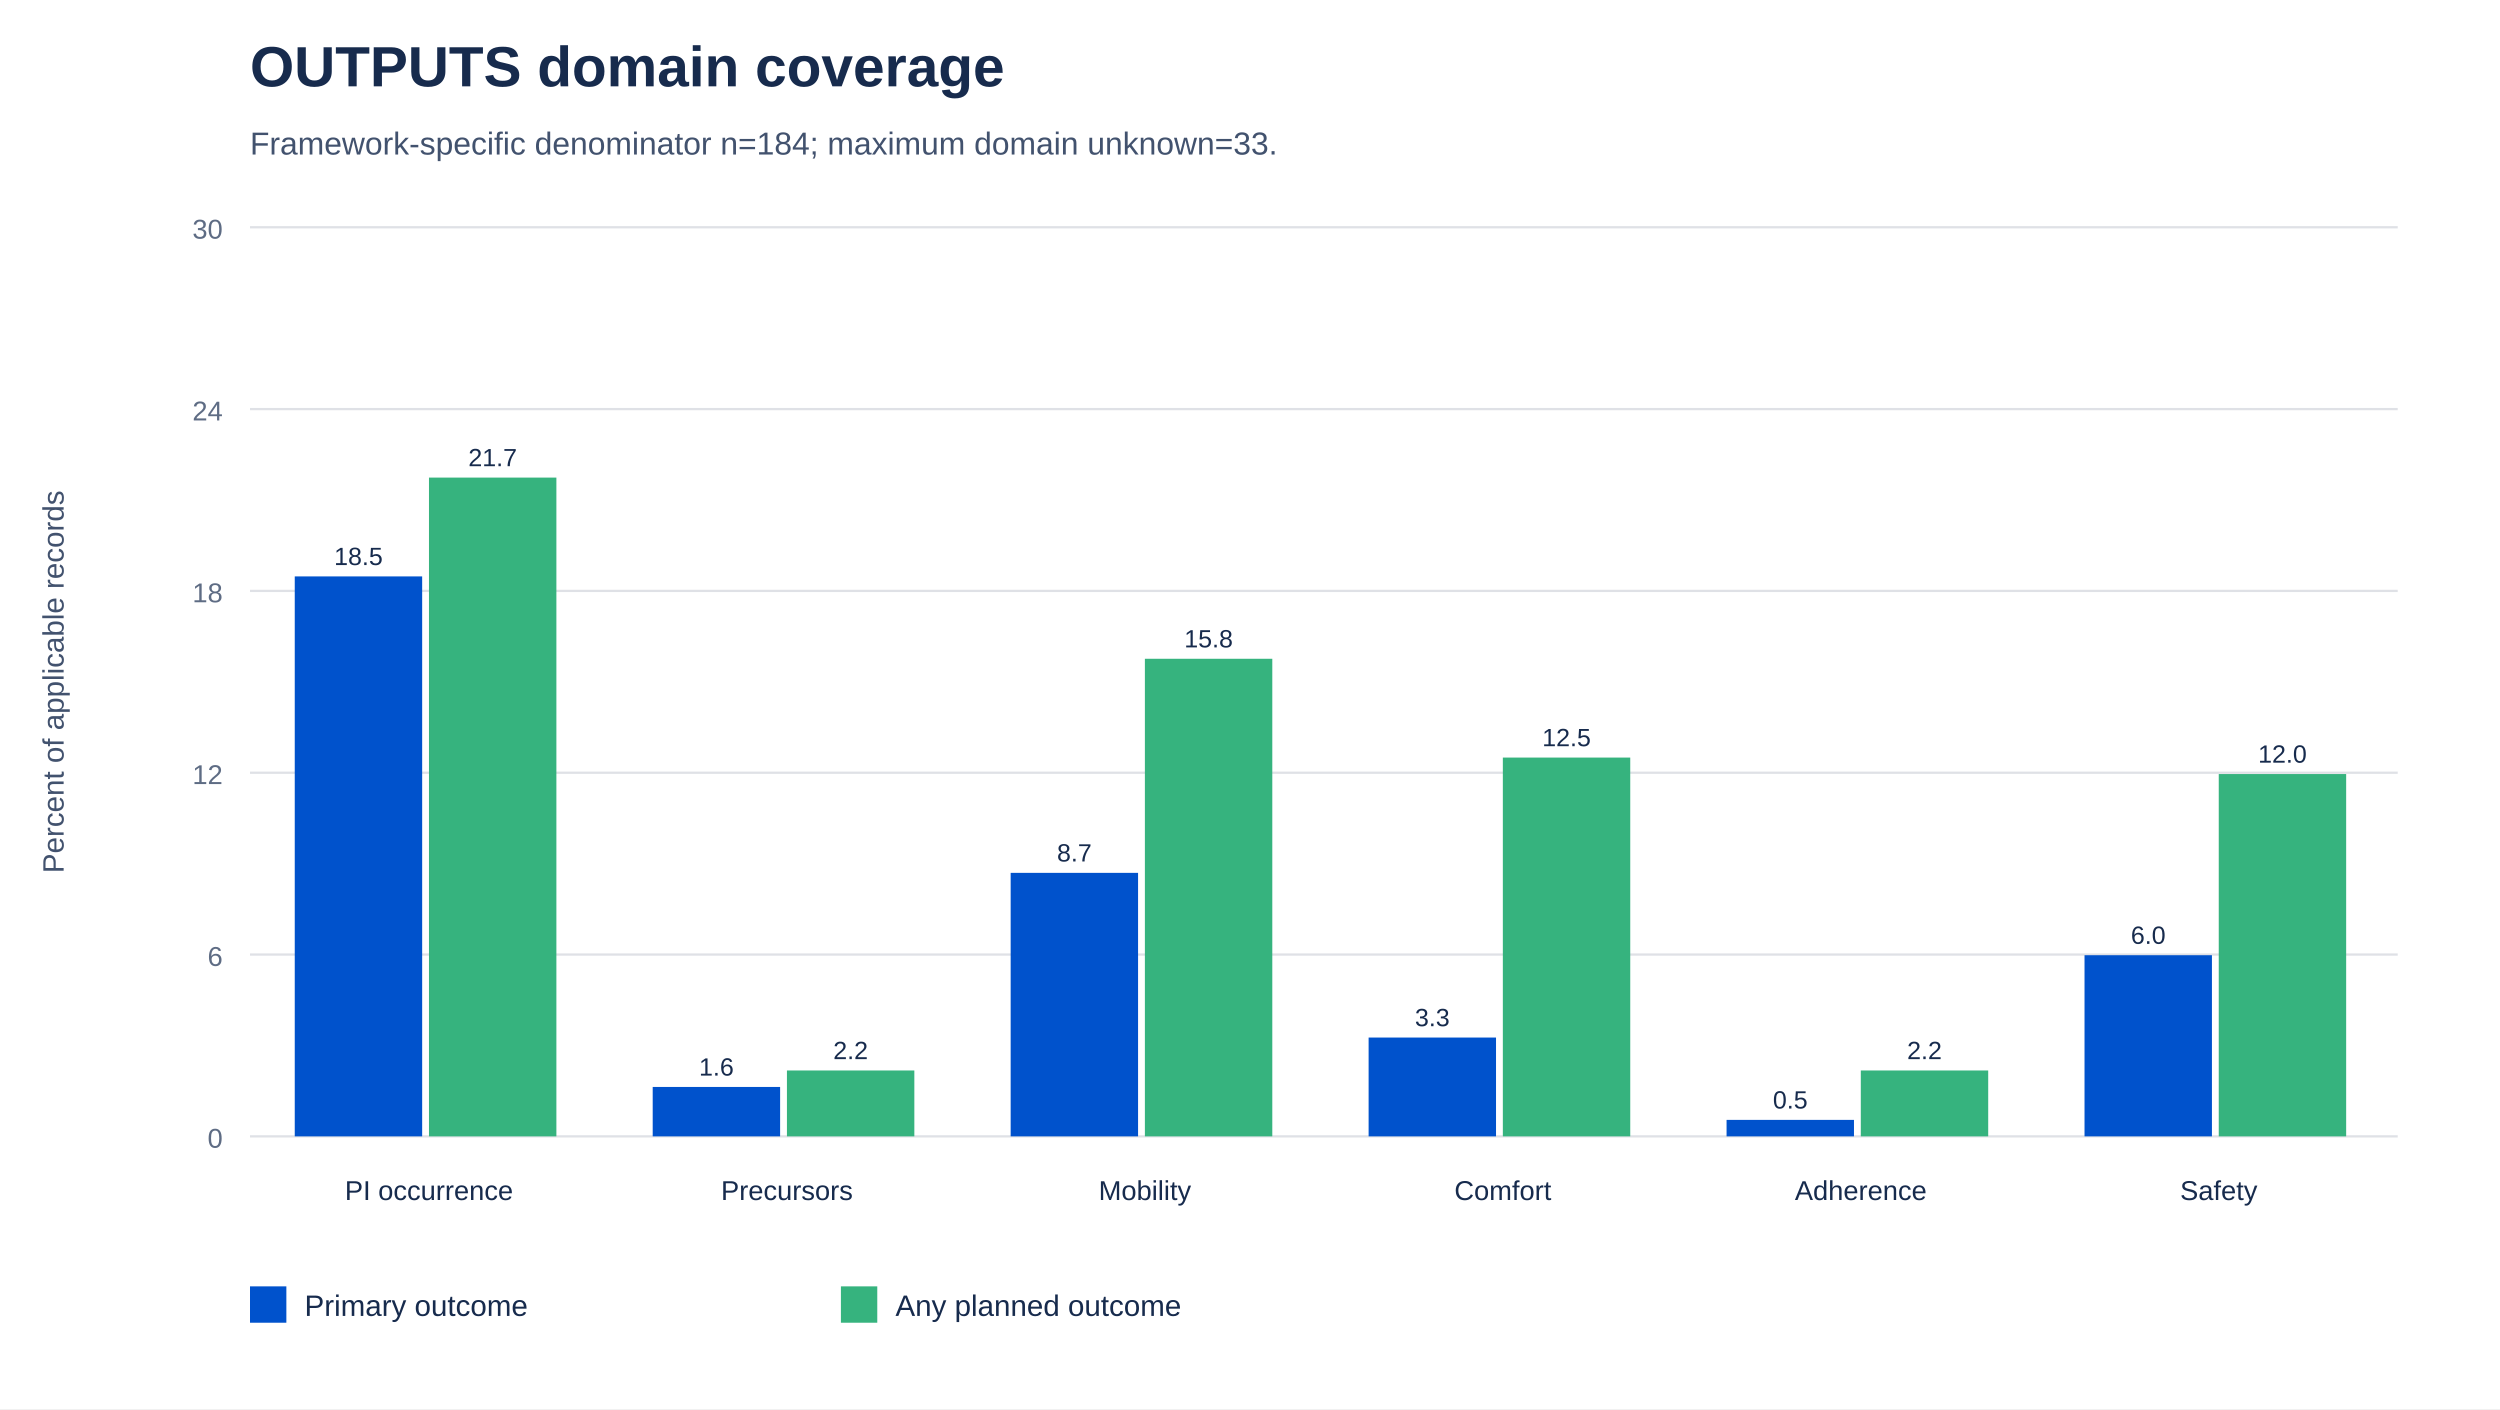
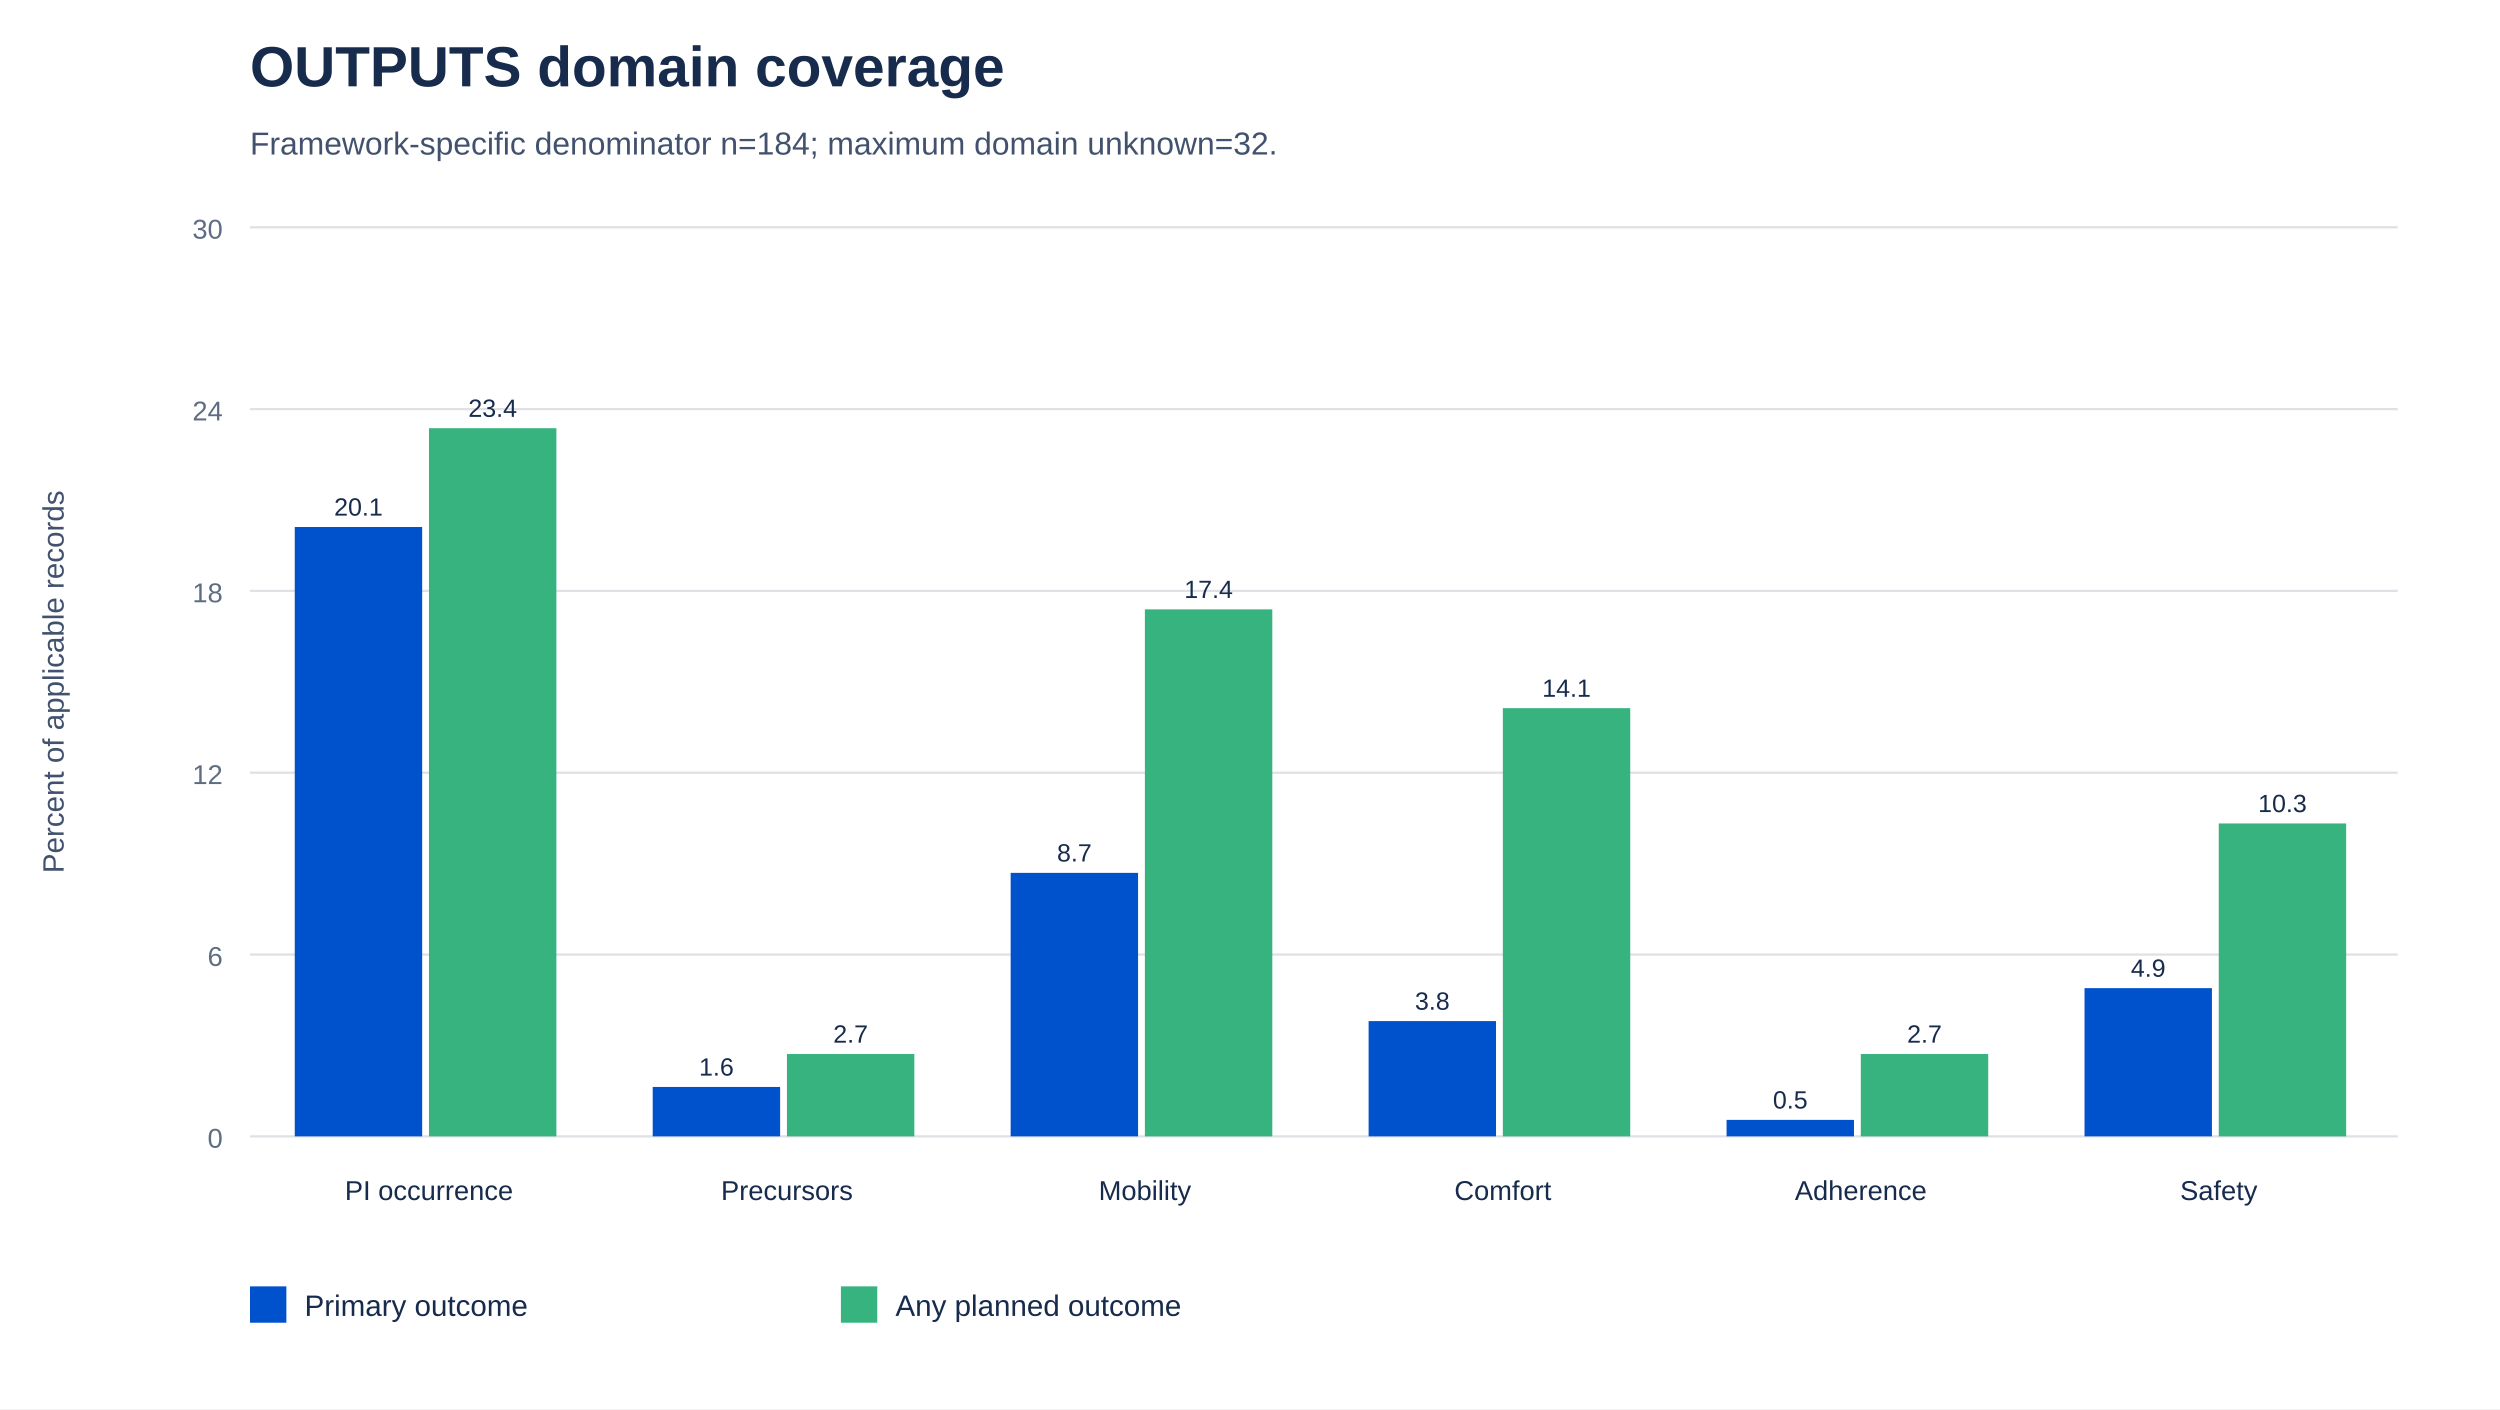
<svg xmlns="http://www.w3.org/2000/svg" width="1100" height="620" viewBox="0 0 1100 620">
  <rect width="100%" height="100%" fill="#ffffff" />
  <text x="110" y="38" font-family="Arial" font-size="25" font-weight="bold" fill="#172b4d">OUTPUTS domain coverage</text>
-   <text x="110" y="68" font-family="Arial" font-size="14" fill="#42526e">Framework-specific denominator n=184; maximum domain unknown=33.</text>
+   <text x="110" y="68" font-family="Arial" font-size="14" fill="#42526e">Framework-specific denominator n=184; maximum domain unknown=32.</text>
  <line x1="110" x2="1055" y1="500.00" y2="500.00" stroke="#dfe1e6" stroke-width="1" />
  <text x="98" y="505.00" text-anchor="end" font-family="Arial" font-size="12" fill="#5e6c84">0</text>
  <line x1="110" x2="1055" y1="420.00" y2="420.00" stroke="#dfe1e6" stroke-width="1" />
  <text x="98" y="425.00" text-anchor="end" font-family="Arial" font-size="12" fill="#5e6c84">6</text>
  <line x1="110" x2="1055" y1="340.00" y2="340.00" stroke="#dfe1e6" stroke-width="1" />
  <text x="98" y="345.00" text-anchor="end" font-family="Arial" font-size="12" fill="#5e6c84">12</text>
  <line x1="110" x2="1055" y1="260.00" y2="260.00" stroke="#dfe1e6" stroke-width="1" />
  <text x="98" y="265.00" text-anchor="end" font-family="Arial" font-size="12" fill="#5e6c84">18</text>
  <line x1="110" x2="1055" y1="180.00" y2="180.00" stroke="#dfe1e6" stroke-width="1" />
  <text x="98" y="185.00" text-anchor="end" font-family="Arial" font-size="12" fill="#5e6c84">24</text>
  <line x1="110" x2="1055" y1="100.00" y2="100.00" stroke="#dfe1e6" stroke-width="1" />
  <text x="98" y="105.00" text-anchor="end" font-family="Arial" font-size="12" fill="#5e6c84">30</text>
-   <rect x="129.69" y="253.62" width="56.06" height="246.38" fill="#0052cc" />
-   <text x="157.72" y="248.62" text-anchor="middle" font-family="Arial" font-size="11" fill="#172b4d">18.5</text>
-   <rect x="188.75" y="210.14" width="56.06" height="289.86" fill="#36b37e" />
-   <text x="216.78" y="205.14" text-anchor="middle" font-family="Arial" font-size="11" fill="#172b4d">21.7</text>
+   <rect x="129.69" y="231.88" width="56.06" height="268.12" fill="#0052cc" />
+   <text x="157.72" y="226.88" text-anchor="middle" font-family="Arial" font-size="11" fill="#172b4d">20.1</text>
+   <rect x="188.75" y="188.41" width="56.06" height="311.59" fill="#36b37e" />
+   <text x="216.78" y="183.41" text-anchor="middle" font-family="Arial" font-size="11" fill="#172b4d">23.4</text>
  <text x="188.75" y="528" text-anchor="middle" font-family="Arial" font-size="12" fill="#172b4d">PI occurrence</text>
  <rect x="287.19" y="478.26" width="56.06" height="21.74" fill="#0052cc" />
  <text x="315.22" y="473.26" text-anchor="middle" font-family="Arial" font-size="11" fill="#172b4d">1.6</text>
-   <rect x="346.25" y="471.01" width="56.06" height="28.99" fill="#36b37e" />
-   <text x="374.28" y="466.01" text-anchor="middle" font-family="Arial" font-size="11" fill="#172b4d">2.2</text>
+   <rect x="346.25" y="463.77" width="56.06" height="36.23" fill="#36b37e" />
+   <text x="374.28" y="458.77" text-anchor="middle" font-family="Arial" font-size="11" fill="#172b4d">2.7</text>
  <text x="346.25" y="528" text-anchor="middle" font-family="Arial" font-size="12" fill="#172b4d">Precursors</text>
  <rect x="444.69" y="384.06" width="56.06" height="115.94" fill="#0052cc" />
  <text x="472.72" y="379.06" text-anchor="middle" font-family="Arial" font-size="11" fill="#172b4d">8.7</text>
-   <rect x="503.75" y="289.86" width="56.06" height="210.14" fill="#36b37e" />
-   <text x="531.78" y="284.86" text-anchor="middle" font-family="Arial" font-size="11" fill="#172b4d">15.8</text>
+   <rect x="503.75" y="268.12" width="56.06" height="231.88" fill="#36b37e" />
+   <text x="531.78" y="263.12" text-anchor="middle" font-family="Arial" font-size="11" fill="#172b4d">17.4</text>
  <text x="503.75" y="528" text-anchor="middle" font-family="Arial" font-size="12" fill="#172b4d">Mobility</text>
-   <rect x="602.19" y="456.52" width="56.06" height="43.48" fill="#0052cc" />
-   <text x="630.22" y="451.52" text-anchor="middle" font-family="Arial" font-size="11" fill="#172b4d">3.3</text>
-   <rect x="661.25" y="333.33" width="56.06" height="166.67" fill="#36b37e" />
-   <text x="689.28" y="328.33" text-anchor="middle" font-family="Arial" font-size="11" fill="#172b4d">12.5</text>
+   <rect x="602.19" y="449.28" width="56.06" height="50.72" fill="#0052cc" />
+   <text x="630.22" y="444.28" text-anchor="middle" font-family="Arial" font-size="11" fill="#172b4d">3.8</text>
+   <rect x="661.25" y="311.59" width="56.06" height="188.41" fill="#36b37e" />
+   <text x="689.28" y="306.59" text-anchor="middle" font-family="Arial" font-size="11" fill="#172b4d">14.1</text>
  <text x="661.25" y="528" text-anchor="middle" font-family="Arial" font-size="12" fill="#172b4d">Comfort</text>
  <rect x="759.69" y="492.75" width="56.06" height="7.25" fill="#0052cc" />
  <text x="787.72" y="487.75" text-anchor="middle" font-family="Arial" font-size="11" fill="#172b4d">0.5</text>
-   <rect x="818.75" y="471.01" width="56.06" height="28.99" fill="#36b37e" />
-   <text x="846.78" y="466.01" text-anchor="middle" font-family="Arial" font-size="11" fill="#172b4d">2.2</text>
+   <rect x="818.75" y="463.77" width="56.06" height="36.23" fill="#36b37e" />
+   <text x="846.78" y="458.77" text-anchor="middle" font-family="Arial" font-size="11" fill="#172b4d">2.7</text>
  <text x="818.75" y="528" text-anchor="middle" font-family="Arial" font-size="12" fill="#172b4d">Adherence</text>
-   <rect x="917.19" y="420.29" width="56.06" height="79.71" fill="#0052cc" />
-   <text x="945.22" y="415.29" text-anchor="middle" font-family="Arial" font-size="11" fill="#172b4d">6.0</text>
-   <rect x="976.25" y="340.58" width="56.06" height="159.42" fill="#36b37e" />
-   <text x="1004.28" y="335.58" text-anchor="middle" font-family="Arial" font-size="11" fill="#172b4d">12.0</text>
+   <rect x="917.19" y="434.78" width="56.06" height="65.22" fill="#0052cc" />
+   <text x="945.22" y="429.78" text-anchor="middle" font-family="Arial" font-size="11" fill="#172b4d">4.9</text>
+   <rect x="976.25" y="362.32" width="56.06" height="137.68" fill="#36b37e" />
+   <text x="1004.28" y="357.32" text-anchor="middle" font-family="Arial" font-size="11" fill="#172b4d">10.3</text>
  <text x="976.25" y="528" text-anchor="middle" font-family="Arial" font-size="12" fill="#172b4d">Safety</text>
  <rect x="110" y="566" width="16" height="16" fill="#0052cc" />
  <text x="134" y="579" font-family="Arial" font-size="13" fill="#172b4d">Primary outcome</text>
  <rect x="370" y="566" width="16" height="16" fill="#36b37e" />
  <text x="394" y="579" font-family="Arial" font-size="13" fill="#172b4d">Any planned outcome</text>
  <text transform="translate(28 300.0) rotate(-90)" text-anchor="middle" font-family="Arial" font-size="13" fill="#42526e">Percent of applicable records</text>
</svg>
